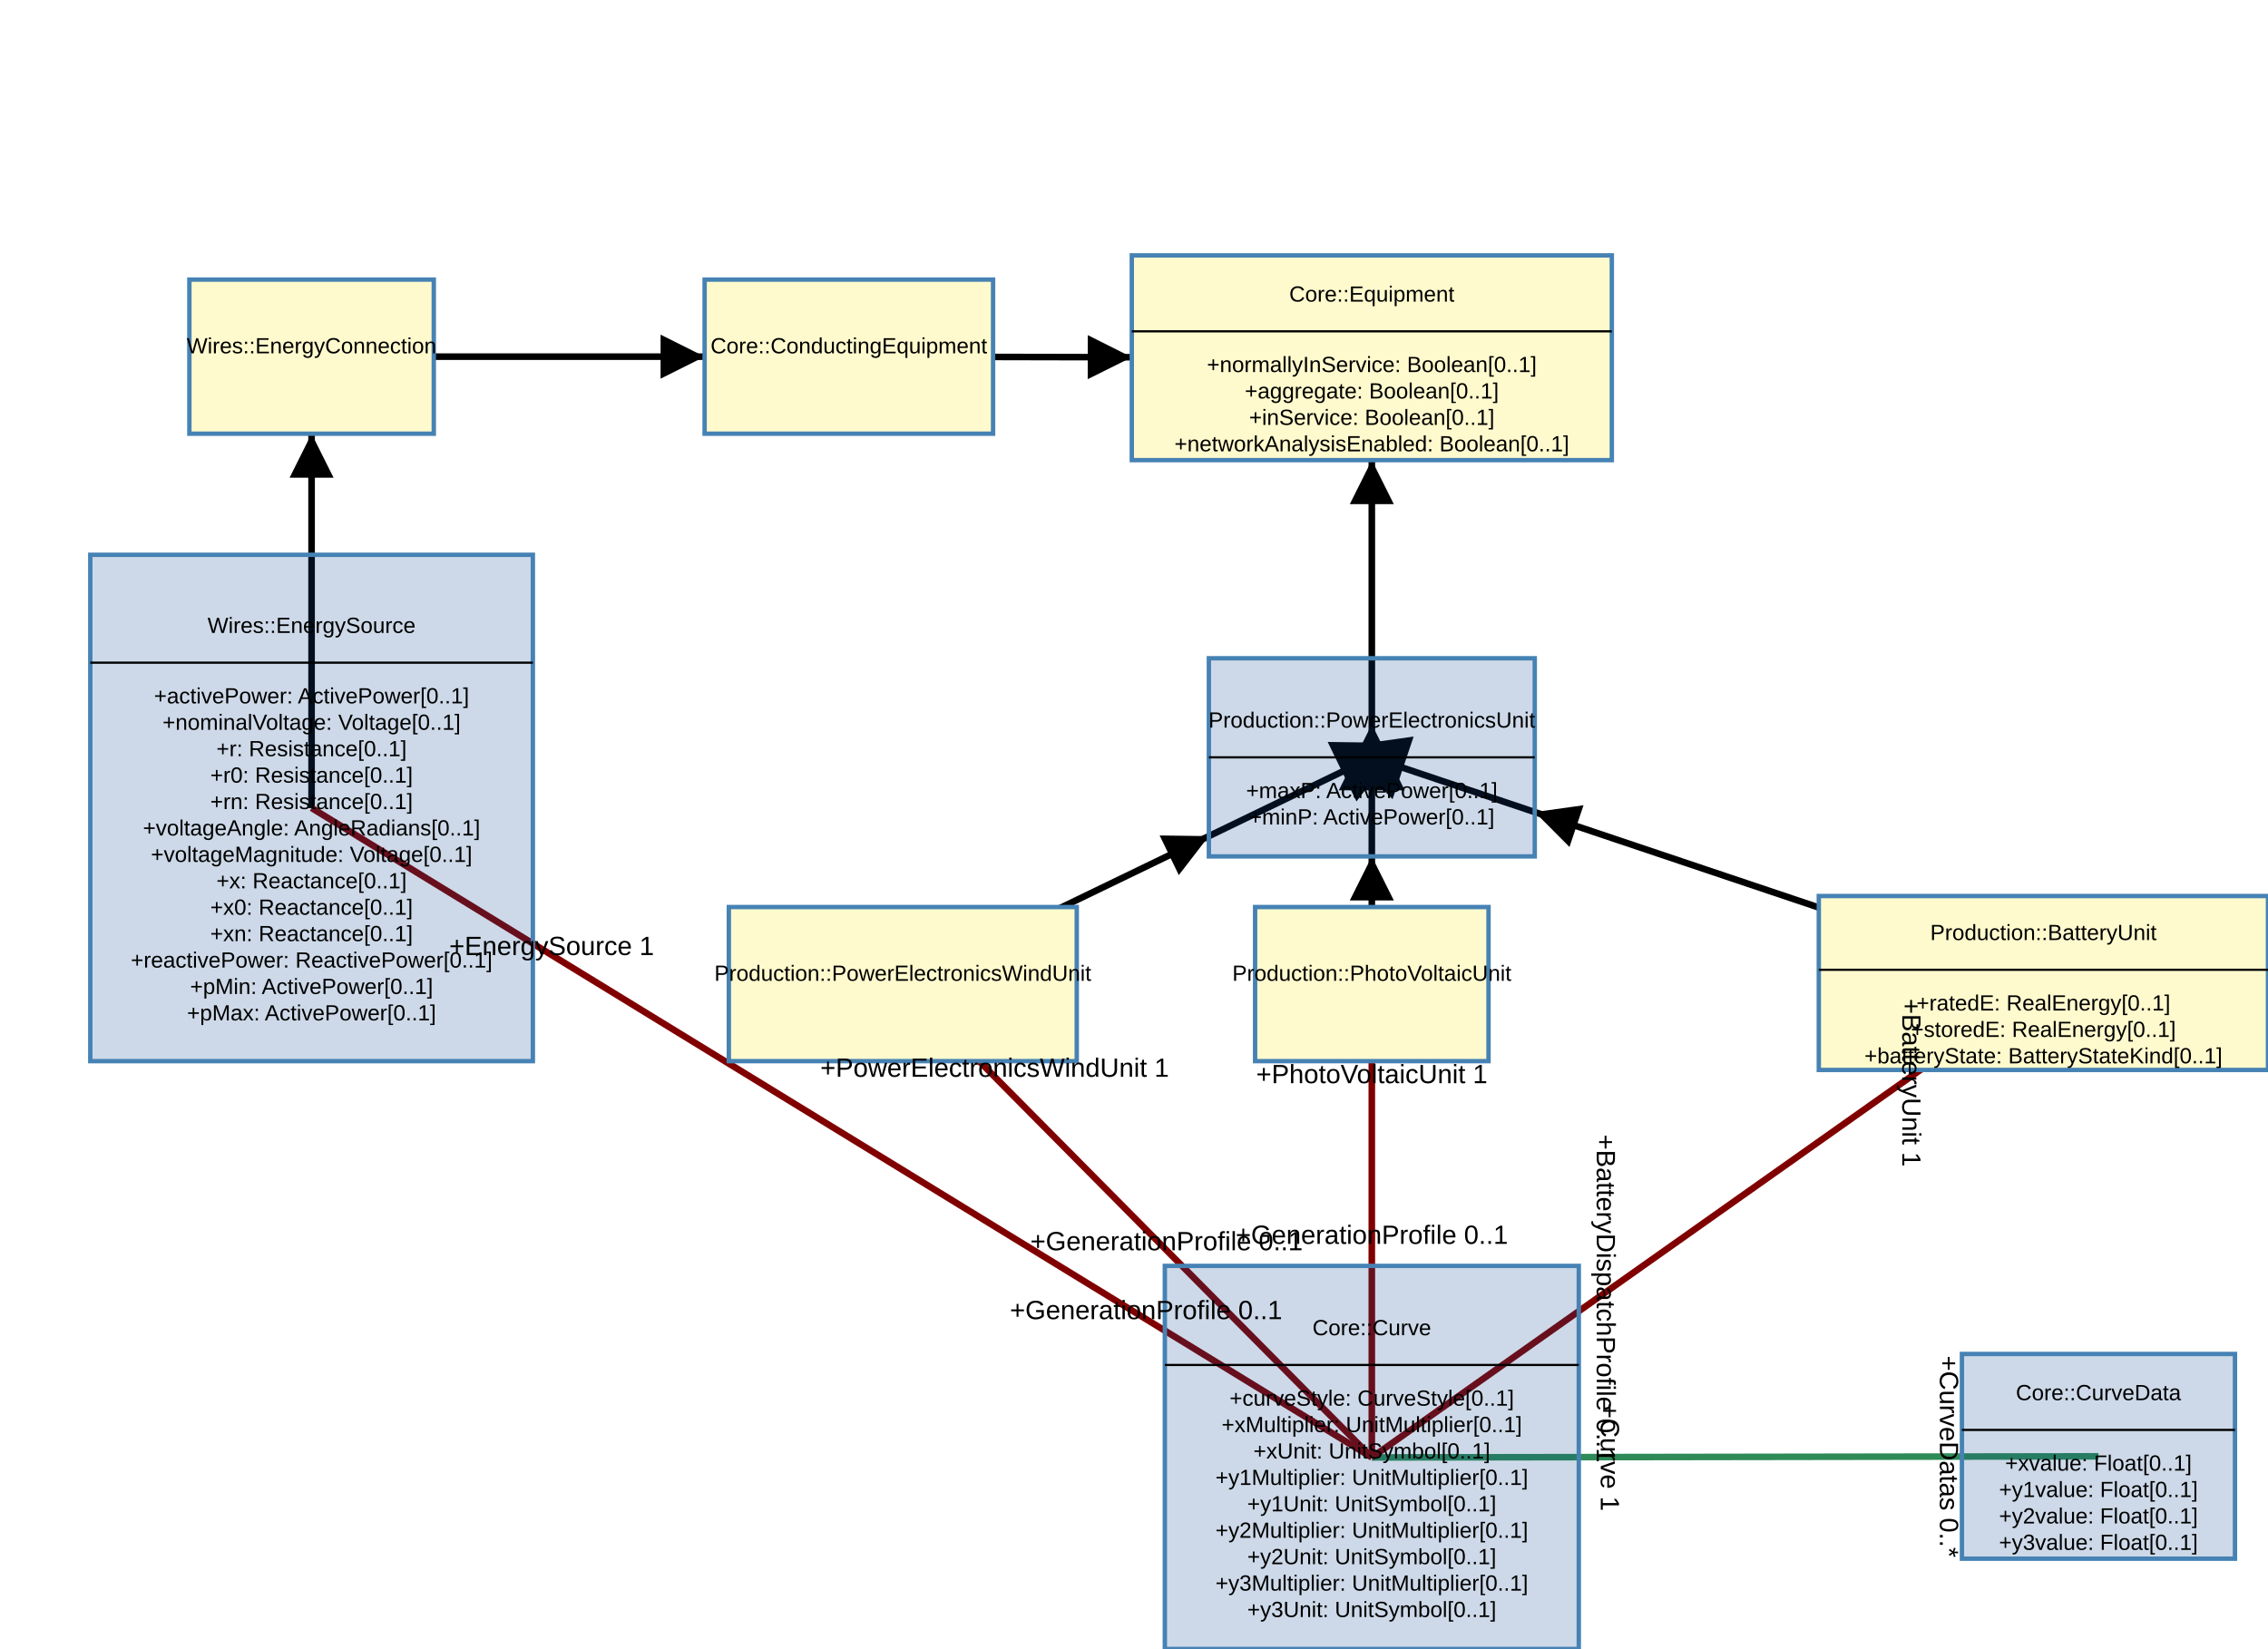
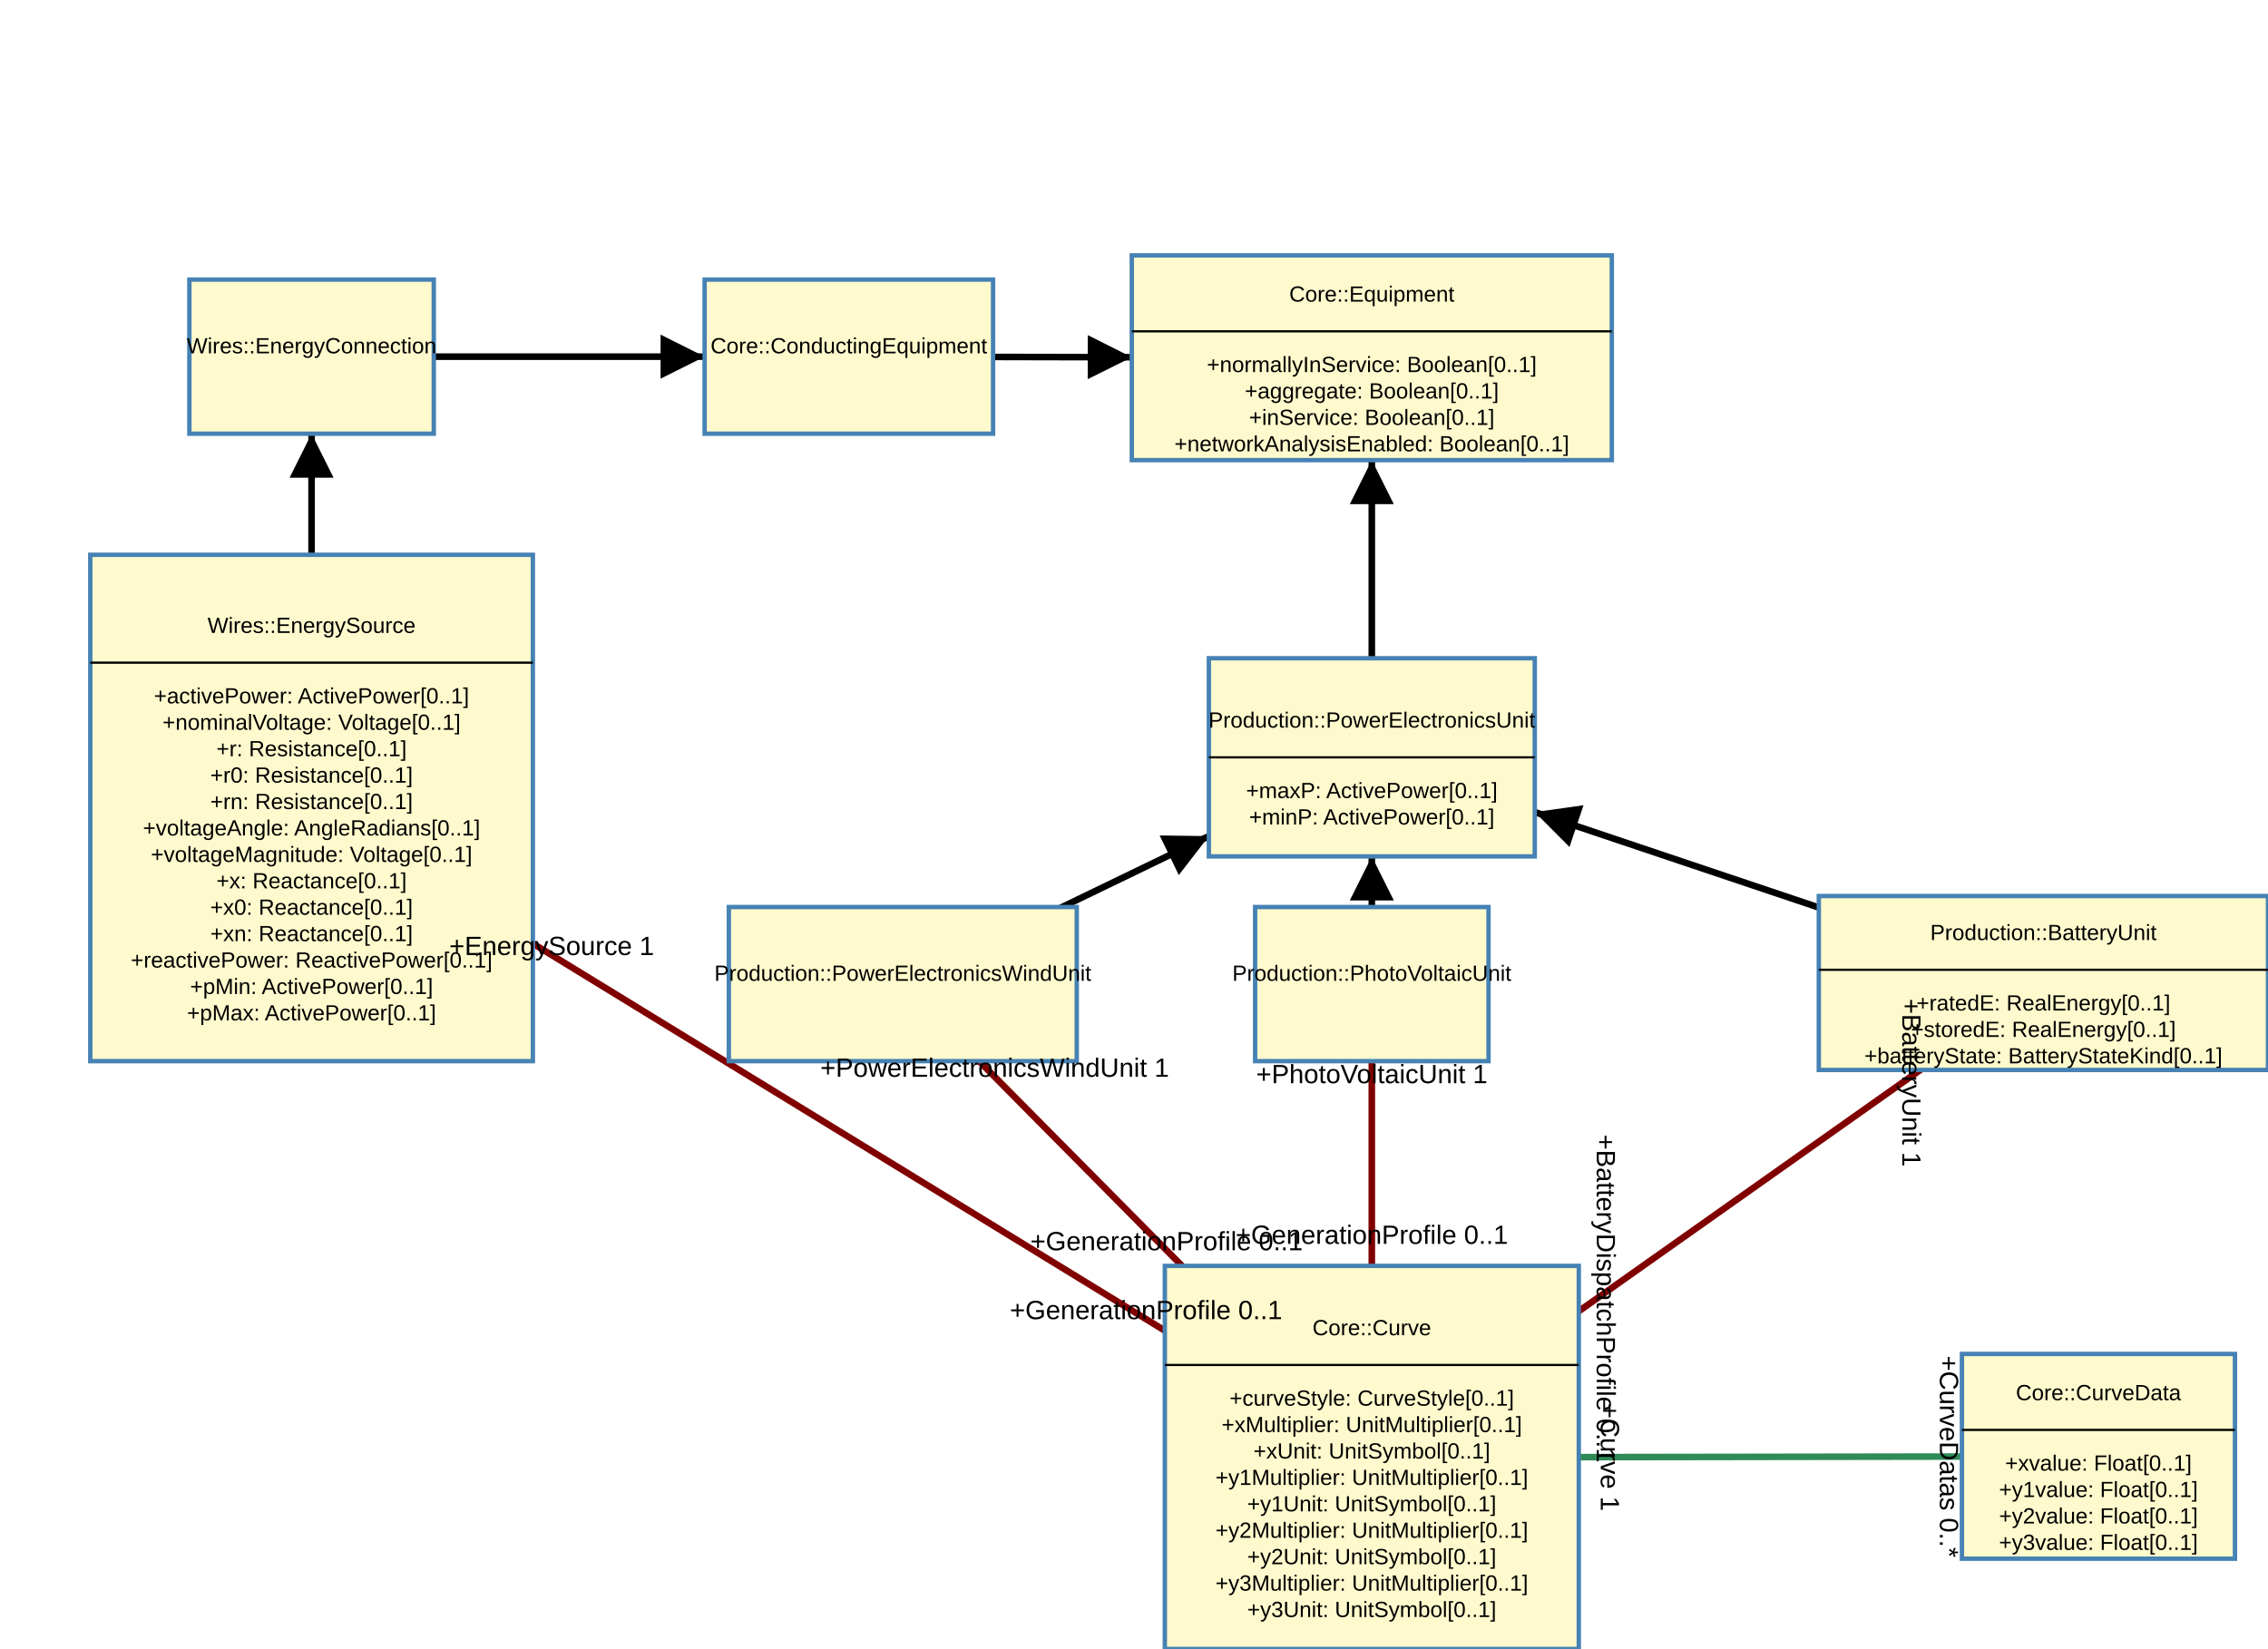
<svg xmlns="http://www.w3.org/2000/svg" width="1030" height="749">
  <g class="zoom-group">
    <defs>
      <marker id="arrowhead" viewBox="-0 -5 10 10" refX="5" refY="0" orient="auto" markerWidth="10" markerHeight="10" xoverflow="visible">
        <path d="M 0,-5 L 10 ,0 L 0,5" fill="black" style="stroke: none;" />
      </marker>
    </defs>
    <line class="link" x1="623" y1="447" x2="623" y2="344" stroke="#000000" stroke-width="3" marker-end="url(#arrowhead)" />
    <line class="link" x1="410" y1="447" x2="623" y2="344" stroke="#000000" stroke-width="3" marker-end="url(#arrowhead)" />
    <line class="link" x1="953" y1="661.5" x2="623" y2="662" stroke="#2e8b57" stroke-width="3" />
    <line class="link" x1="623" y1="662" x2="410" y2="447" stroke="#800000" stroke-width="3" />
    <line class="link" x1="623" y1="662" x2="623" y2="447" stroke="#800000" stroke-width="3" />
    <line class="link" x1="141.5" y1="367" x2="141.5" y2="162" stroke="#000000" stroke-width="3" marker-end="url(#arrowhead)" />
    <line class="link" x1="623" y1="344" x2="623" y2="162.5" stroke="#000000" stroke-width="3" marker-end="url(#arrowhead)" />
    <line class="link" x1="385.5" y1="162" x2="623" y2="162.5" stroke="#000000" stroke-width="3" marker-end="url(#arrowhead)" />
    <line class="link" x1="141.5" y1="162" x2="385.5" y2="162" stroke="#000000" stroke-width="3" marker-end="url(#arrowhead)" />
    <line class="link" x1="928" y1="446.5" x2="623" y2="662" stroke="#800000" stroke-width="3" />
    <line class="link" x1="141.5" y1="367" x2="623" y2="662" stroke="#800000" stroke-width="3" />
    <line class="link" x1="928" y1="446.5" x2="623" y2="344" stroke="#000000" stroke-width="3" marker-end="url(#arrowhead)" />
    <line class="arrow" x2="623" y2="399" x1="623" y1="447" stroke="#000000" stroke-width="2" marker-end="url(#arrowhead)" />
    <line class="arrow" x2="539.997" y2="384.137" x1="410" y1="447" stroke="#000000" stroke-width="2" marker-end="url(#arrowhead)" />
    <line class="arrow" x2="141.5" y2="207" x1="141.5" y1="367" stroke="#000000" stroke-width="2" marker-end="url(#arrowhead)" />
    <line class="arrow" x2="623" y2="219" x1="623" y1="344" stroke="#000000" stroke-width="2" marker-end="url(#arrowhead)" />
    <line class="arrow" x2="504" y2="162.249" x1="385.5" y1="162" stroke="#000000" stroke-width="2" marker-end="url(#arrowhead)" />
    <line class="arrow" x2="310" y2="162" x1="141.5" y1="162" stroke="#000000" stroke-width="2" marker-end="url(#arrowhead)" />
    <line class="arrow" x2="706.479" y2="372.054" x1="928" y1="446.5" stroke="#000000" stroke-width="2" marker-end="url(#arrowhead)" />
    <g class="draggable" transform="translate(549, 299)">
-       <rect class="box" width="148" height="90" style="fill: #13499135; stroke: steelblue; stroke-width: 2px; cursor: move;" />
+       <rect class="box" width="148" height="90" style="fill: #fffacd; stroke: steelblue; stroke-width: 2px; cursor: move;" />
      <text class="text" x="74" y="28" dy=".35em" text-anchor="middle" style="font-family: Arial, sans-serif; fill: black; font-size: 10px; pointer-events: none;">Production::PowerElectronicsUnit</text>
      <line x1="0" x2="148" y1="45" y2="45" stroke="black" stroke-width="1" />
      <text class="text" x="74" y="60" dy=".35em" text-anchor="middle" style="font-family: Arial, sans-serif; fill: black; font-size: 10px; pointer-events: none;">+maxP: ActivePower[0..1]</text>
      <text class="text" x="74" y="72" dy=".35em" text-anchor="middle" style="font-family: Arial, sans-serif; fill: black; font-size: 10px; pointer-events: none;">+minP: ActivePower[0..1]</text>
    </g>
    <g class="draggable" transform="translate(570, 412)">
      <rect class="box" width="106" height="70" style="fill: #fffacd; stroke: steelblue; stroke-width: 2px; cursor: move;" />
      <text class="text" x="53" y="30" dy=".35em" text-anchor="middle" style="font-family: Arial, sans-serif; fill: black; font-size: 10px; pointer-events: none;">Production::PhotoVoltaicUnit</text>
    </g>
    <g class="draggable" transform="translate(331, 412)">
      <rect class="box" width="158" height="70" style="fill: #fffacd; stroke: steelblue; stroke-width: 2px; cursor: move;" />
      <text class="text" x="79" y="30" dy=".35em" text-anchor="middle" style="font-family: Arial, sans-serif; fill: black; font-size: 10px; pointer-events: none;">Production::PowerElectronicsWindUnit</text>
    </g>
    <g class="draggable" transform="translate(529, 575)">
-       <rect class="box" width="188" height="174" style="fill: #13499135; stroke: steelblue; stroke-width: 2px; cursor: move;" />
+       <rect class="box" width="188" height="174" style="fill: #fffacd; stroke: steelblue; stroke-width: 2px; cursor: move;" />
      <text class="text" x="94" y="28" dy=".35em" text-anchor="middle" style="font-family: Arial, sans-serif; fill: black; font-size: 10px; pointer-events: none;">Core::Curve</text>
      <line x1="0" x2="188" y1="45" y2="45" stroke="black" stroke-width="1" />
      <text class="text" x="94" y="60" dy=".35em" text-anchor="middle" style="font-family: Arial, sans-serif; fill: black; font-size: 10px; pointer-events: none;">+curveStyle: CurveStyle[0..1]</text>
      <text class="text" x="94" y="72" dy=".35em" text-anchor="middle" style="font-family: Arial, sans-serif; fill: black; font-size: 10px; pointer-events: none;">+xMultiplier: UnitMultiplier[0..1]</text>
      <text class="text" x="94" y="84" dy=".35em" text-anchor="middle" style="font-family: Arial, sans-serif; fill: black; font-size: 10px; pointer-events: none;">+xUnit: UnitSymbol[0..1]</text>
      <text class="text" x="94" y="96" dy=".35em" text-anchor="middle" style="font-family: Arial, sans-serif; fill: black; font-size: 10px; pointer-events: none;">+y1Multiplier: UnitMultiplier[0..1]</text>
      <text class="text" x="94" y="108" dy=".35em" text-anchor="middle" style="font-family: Arial, sans-serif; fill: black; font-size: 10px; pointer-events: none;">+y1Unit: UnitSymbol[0..1]</text>
      <text class="text" x="94" y="120" dy=".35em" text-anchor="middle" style="font-family: Arial, sans-serif; fill: black; font-size: 10px; pointer-events: none;">+y2Multiplier: UnitMultiplier[0..1]</text>
      <text class="text" x="94" y="132" dy=".35em" text-anchor="middle" style="font-family: Arial, sans-serif; fill: black; font-size: 10px; pointer-events: none;">+y2Unit: UnitSymbol[0..1]</text>
      <text class="text" x="94" y="144" dy=".35em" text-anchor="middle" style="font-family: Arial, sans-serif; fill: black; font-size: 10px; pointer-events: none;">+y3Multiplier: UnitMultiplier[0..1]</text>
      <text class="text" x="94" y="156" dy=".35em" text-anchor="middle" style="font-family: Arial, sans-serif; fill: black; font-size: 10px; pointer-events: none;">+y3Unit: UnitSymbol[0..1]</text>
    </g>
    <g class="draggable" transform="translate(891, 615)">
-       <rect class="box" width="124" height="93" style="fill: #13499135; stroke: steelblue; stroke-width: 2px; cursor: move;" />
+       <rect class="box" width="124" height="93" style="fill: #fffacd; stroke: steelblue; stroke-width: 2px; cursor: move;" />
      <text class="text" x="62" y="17.5" dy=".35em" text-anchor="middle" style="font-family: Arial, sans-serif; fill: black; font-size: 10px; pointer-events: none;">Core::CurveData</text>
      <line x1="0" x2="124" y1="34.5" y2="34.5" stroke="black" stroke-width="1" />
      <text class="text" x="62" y="49.5" dy=".35em" text-anchor="middle" style="font-family: Arial, sans-serif; fill: black; font-size: 10px; pointer-events: none;">+xvalue: Float[0..1]</text>
      <text class="text" x="62" y="61.5" dy=".35em" text-anchor="middle" style="font-family: Arial, sans-serif; fill: black; font-size: 10px; pointer-events: none;">+y1value: Float[0..1]</text>
      <text class="text" x="62" y="73.5" dy=".35em" text-anchor="middle" style="font-family: Arial, sans-serif; fill: black; font-size: 10px; pointer-events: none;">+y2value: Float[0..1]</text>
      <text class="text" x="62" y="85.5" dy=".35em" text-anchor="middle" style="font-family: Arial, sans-serif; fill: black; font-size: 10px; pointer-events: none;">+y3value: Float[0..1]</text>
    </g>
    <g class="draggable" transform="translate(41, 252)">
-       <rect class="box" width="201" height="230" style="fill: #13499135; stroke: steelblue; stroke-width: 2px; cursor: move;" />
+       <rect class="box" width="201" height="230" style="fill: #fffacd; stroke: steelblue; stroke-width: 2px; cursor: move;" />
      <text class="text" x="100.5" y="32" dy=".35em" text-anchor="middle" style="font-family: Arial, sans-serif; fill: black; font-size: 10px; pointer-events: none;">Wires::EnergySource</text>
      <line x1="0" x2="201" y1="49" y2="49" stroke="black" stroke-width="1" />
      <text class="text" x="100.5" y="64" dy=".35em" text-anchor="middle" style="font-family: Arial, sans-serif; fill: black; font-size: 10px; pointer-events: none;">+activePower: ActivePower[0..1]</text>
      <text class="text" x="100.5" y="76" dy=".35em" text-anchor="middle" style="font-family: Arial, sans-serif; fill: black; font-size: 10px; pointer-events: none;">+nominalVoltage: Voltage[0..1]</text>
      <text class="text" x="100.5" y="88" dy=".35em" text-anchor="middle" style="font-family: Arial, sans-serif; fill: black; font-size: 10px; pointer-events: none;">+r: Resistance[0..1]</text>
      <text class="text" x="100.5" y="100" dy=".35em" text-anchor="middle" style="font-family: Arial, sans-serif; fill: black; font-size: 10px; pointer-events: none;">+r0: Resistance[0..1]</text>
      <text class="text" x="100.5" y="112" dy=".35em" text-anchor="middle" style="font-family: Arial, sans-serif; fill: black; font-size: 10px; pointer-events: none;">+rn: Resistance[0..1]</text>
      <text class="text" x="100.5" y="124" dy=".35em" text-anchor="middle" style="font-family: Arial, sans-serif; fill: black; font-size: 10px; pointer-events: none;">+voltageAngle: AngleRadians[0..1]</text>
      <text class="text" x="100.5" y="136" dy=".35em" text-anchor="middle" style="font-family: Arial, sans-serif; fill: black; font-size: 10px; pointer-events: none;">+voltageMagnitude: Voltage[0..1]</text>
      <text class="text" x="100.5" y="148" dy=".35em" text-anchor="middle" style="font-family: Arial, sans-serif; fill: black; font-size: 10px; pointer-events: none;">+x: Reactance[0..1]</text>
      <text class="text" x="100.5" y="160" dy=".35em" text-anchor="middle" style="font-family: Arial, sans-serif; fill: black; font-size: 10px; pointer-events: none;">+x0: Reactance[0..1]</text>
      <text class="text" x="100.5" y="172" dy=".35em" text-anchor="middle" style="font-family: Arial, sans-serif; fill: black; font-size: 10px; pointer-events: none;">+xn: Reactance[0..1]</text>
      <text class="text" x="100.5" y="184" dy=".35em" text-anchor="middle" style="font-family: Arial, sans-serif; fill: black; font-size: 10px; pointer-events: none;">+reactivePower: ReactivePower[0..1]</text>
      <text class="text" x="100.5" y="196" dy=".35em" text-anchor="middle" style="font-family: Arial, sans-serif; fill: black; font-size: 10px; pointer-events: none;">+pMin: ActivePower[0..1]</text>
      <text class="text" x="100.5" y="208" dy=".35em" text-anchor="middle" style="font-family: Arial, sans-serif; fill: black; font-size: 10px; pointer-events: none;">+pMax: ActivePower[0..1]</text>
    </g>
    <g class="draggable" transform="translate(86, 127)">
      <rect class="box" width="111" height="70" style="fill: #fffacd; stroke: steelblue; stroke-width: 2px; cursor: move;" />
      <text class="text" x="55.5" y="30" dy=".35em" text-anchor="middle" style="font-family: Arial, sans-serif; fill: black; font-size: 10px; pointer-events: none;">Wires::EnergyConnection</text>
    </g>
    <g class="draggable" transform="translate(514, 116)">
      <rect class="box" width="218" height="93" style="fill: #fffacd; stroke: steelblue; stroke-width: 2px; cursor: move;" />
      <text class="text" x="109" y="17.5" dy=".35em" text-anchor="middle" style="font-family: Arial, sans-serif; fill: black; font-size: 10px; pointer-events: none;">Core::Equipment</text>
      <line x1="0" x2="218" y1="34.5" y2="34.5" stroke="black" stroke-width="1" />
      <text class="text" x="109" y="49.5" dy=".35em" text-anchor="middle" style="font-family: Arial, sans-serif; fill: black; font-size: 10px; pointer-events: none;">+normallyInService: Boolean[0..1]</text>
      <text class="text" x="109" y="61.5" dy=".35em" text-anchor="middle" style="font-family: Arial, sans-serif; fill: black; font-size: 10px; pointer-events: none;">+aggregate: Boolean[0..1]</text>
      <text class="text" x="109" y="73.5" dy=".35em" text-anchor="middle" style="font-family: Arial, sans-serif; fill: black; font-size: 10px; pointer-events: none;">+inService: Boolean[0..1]</text>
      <text class="text" x="109" y="85.5" dy=".35em" text-anchor="middle" style="font-family: Arial, sans-serif; fill: black; font-size: 10px; pointer-events: none;">+networkAnalysisEnabled: Boolean[0..1]</text>
    </g>
    <g class="draggable" transform="translate(320, 127)">
      <rect class="box" width="131" height="70" style="fill: #fffacd; stroke: steelblue; stroke-width: 2px; cursor: move;" />
      <text class="text" x="65.5" y="30" dy=".35em" text-anchor="middle" style="font-family: Arial, sans-serif; fill: black; font-size: 10px; pointer-events: none;">Core::ConductingEquipment</text>
    </g>
    <g class="draggable" transform="translate(826, 407)">
      <rect class="box" width="204" height="79" style="fill: #fffacd; stroke: steelblue; stroke-width: 2px; cursor: move;" />
      <text class="text" x="102" y="16.5" dy=".35em" text-anchor="middle" style="font-family: Arial, sans-serif; fill: black; font-size: 10px; pointer-events: none;">Production::BatteryUnit</text>
      <line x1="0" x2="204" y1="33.5" y2="33.5" stroke="black" stroke-width="1" />
      <text class="text" x="102" y="48.5" dy=".35em" text-anchor="middle" style="font-family: Arial, sans-serif; fill: black; font-size: 10px; pointer-events: none;">+ratedE: RealEnergy[0..1]</text>
      <text class="text" x="102" y="60.5" dy=".35em" text-anchor="middle" style="font-family: Arial, sans-serif; fill: black; font-size: 10px; pointer-events: none;">+storedE: RealEnergy[0..1]</text>
      <text class="text" x="102" y="72.5" dy=".35em" text-anchor="middle" style="font-family: Arial, sans-serif; fill: black; font-size: 10px; pointer-events: none;">+batteryState: BatteryStateKind[0..1]</text>
    </g>
    <text class="link-text-start" x="623" y="402" transform="rotate(0, 623, 402)" text-anchor="middle" style="font-family: Arial, sans-serif; font-size: 12px; fill: black;" />
    <text class="link-text-start" x="491.381" y="407.647" transform="rotate(90, 491.3813, 407.6466)" text-anchor="middle" style="font-family: Arial, sans-serif; font-size: 12px; fill: black;" />
    <text class="link-text-start" x="881" y="661.609" transform="rotate(90, 881, 661.6091)" text-anchor="middle" style="font-family: Arial, sans-serif; font-size: 12px; fill: black;">+CurveDatas 0..*</text>
    <text class="link-text-start" x="529.771" y="567.896" transform="rotate(0, 529.7714, 567.896)" text-anchor="middle" style="font-family: Arial, sans-serif; font-size: 12px; fill: black;">+GenerationProfile 0..1</text>
    <text class="link-text-start" x="623" y="565" transform="rotate(0, 623, 565)" text-anchor="middle" style="font-family: Arial, sans-serif; font-size: 12px; fill: black;">+GenerationProfile 0..1</text>
    <text class="link-text-start" x="141.5" y="242" transform="rotate(0, 141.5, 242)" text-anchor="middle" style="font-family: Arial, sans-serif; font-size: 12px; fill: black;" />
    <text class="link-text-start" x="623" y="289" transform="rotate(0, 623, 289)" text-anchor="middle" style="font-family: Arial, sans-serif; font-size: 12px; fill: black;" />
    <text class="link-text-start" x="461" y="162.159" transform="rotate(0, 461, 162.1589)" text-anchor="middle" style="font-family: Arial, sans-serif; font-size: 12px; fill: black;" />
    <text class="link-text-start" x="207" y="162" transform="rotate(90, 207, 162)" text-anchor="middle" style="font-family: Arial, sans-serif; font-size: 12px; fill: black;" />
    <text class="link-text-start" x="863.928" y="491.771" transform="rotate(90, 863.928, 491.7705)" text-anchor="middle" style="font-family: Arial, sans-serif; font-size: 12px; fill: black;">+BatteryUnit 1</text>
    <text class="link-text-start" x="250.527" y="433.797" transform="rotate(0, 250.5269, 433.7974)" text-anchor="middle" style="font-family: Arial, sans-serif; font-size: 12px; fill: black;">+EnergySource 1</text>
    <text class="link-text-start" x="816.521" y="409.036" transform="rotate(90, 816.521, 409.0357)" text-anchor="middle" style="font-family: Arial, sans-serif; font-size: 12px; fill: black;" />
    <text class="link-text-end" x="623" y="399" transform="rotate(0, 623, 399)" text-anchor="middle" style="font-family: Arial, sans-serif; font-size: 12px; fill: black;" />
    <text class="link-text-end" x="539.997" y="384.137" transform="rotate(90, 539.9973, 384.1374)" text-anchor="middle" style="font-family: Arial, sans-serif; font-size: 12px; fill: black;" />
    <text class="link-text-end" x="727" y="661.842" transform="rotate(90, 727, 661.8424)" text-anchor="middle" style="font-family: Arial, sans-serif; font-size: 12px; fill: black;">+Curve 1</text>
    <text class="link-text-end" x="451.712" y="489.104" transform="rotate(0, 451.7124, 489.104)" text-anchor="middle" style="font-family: Arial, sans-serif; font-size: 12px; fill: black;">+PowerElectronicsWindUnit 1</text>
    <text class="link-text-end" x="623" y="492" transform="rotate(0, 623, 492)" text-anchor="middle" style="font-family: Arial, sans-serif; font-size: 12px; fill: black;">+PhotoVoltaicUnit 1</text>
    <text class="link-text-end" x="141.5" y="207" transform="rotate(0, 141.5, 207)" text-anchor="middle" style="font-family: Arial, sans-serif; font-size: 12px; fill: black;" />
    <text class="link-text-end" x="623" y="219" transform="rotate(0, 623, 219)" text-anchor="middle" style="font-family: Arial, sans-serif; font-size: 12px; fill: black;" />
    <text class="link-text-end" x="504" y="162.249" transform="rotate(0, 504, 162.2495)" text-anchor="middle" style="font-family: Arial, sans-serif; font-size: 12px; fill: black;" />
    <text class="link-text-end" x="310" y="162" transform="rotate(90, 310, 162)" text-anchor="middle" style="font-family: Arial, sans-serif; font-size: 12px; fill: black;" />
    <text class="link-text-end" x="725.167" y="589.813" transform="rotate(90, 725.1671, 589.8131)" text-anchor="middle" style="font-family: Arial, sans-serif; font-size: 12px; fill: black;">+BatteryDispatchProfile 0..1</text>
    <text class="link-text-end" x="520.473" y="599.185" transform="rotate(0, 520.4731, 599.185)" text-anchor="middle" style="font-family: Arial, sans-serif; font-size: 12px; fill: black;">+GenerationProfile 0..1</text>
    <text class="link-text-end" x="706.479" y="372.054" transform="rotate(90, 706.479, 372.0544)" text-anchor="middle" style="font-family: Arial, sans-serif; font-size: 12px; fill: black;" />
  </g>
</svg>
